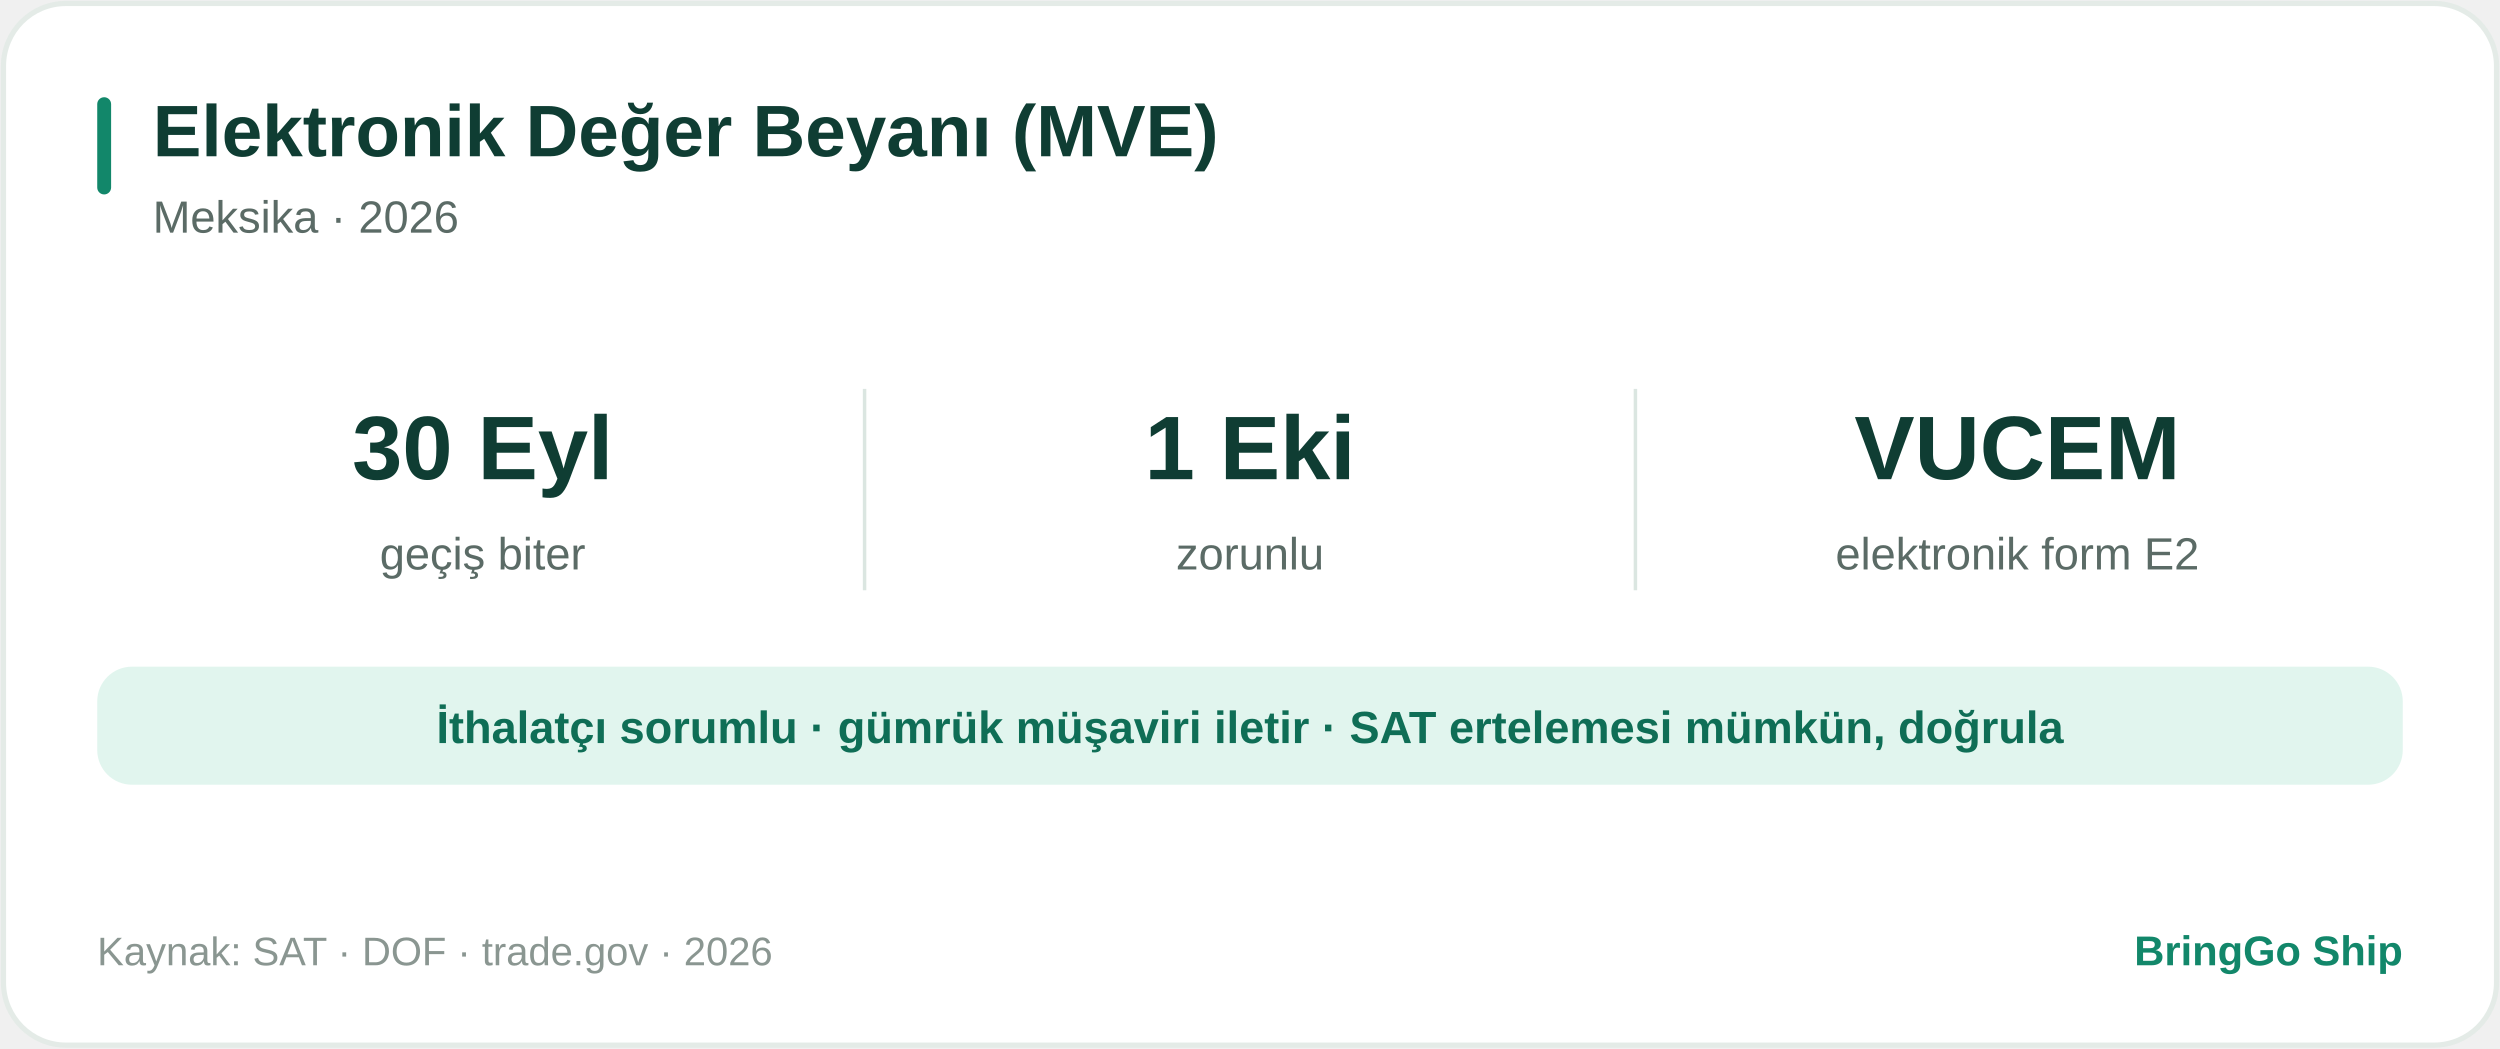
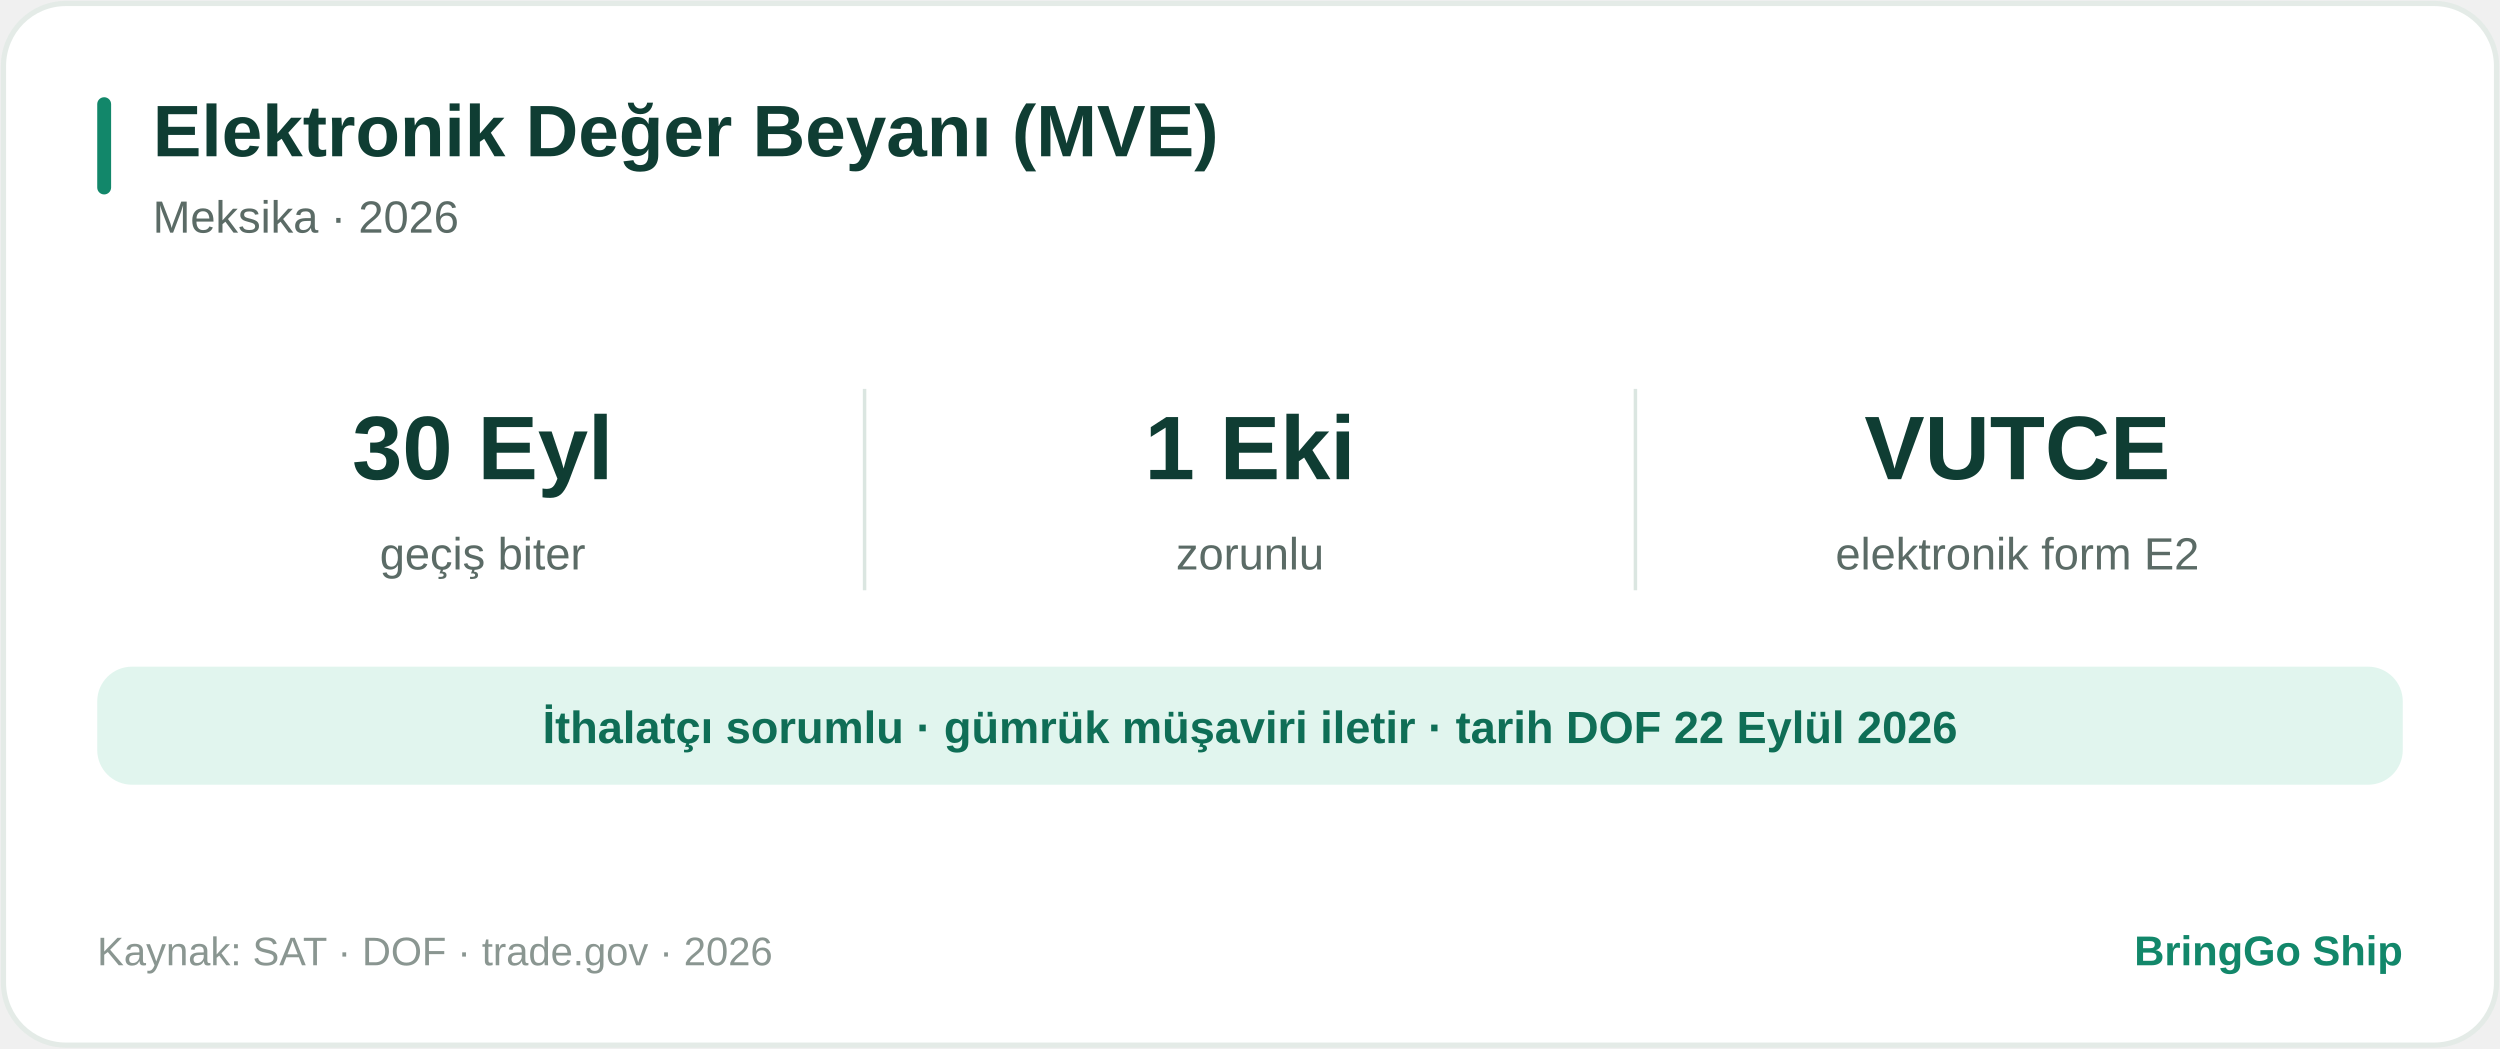
<svg xmlns="http://www.w3.org/2000/svg" width="720" height="302" viewBox="0 0 720 302" role="img">
  <style>
text{font-family:Arial,Helvetica,sans-serif}
.card{fill:#ffffff;stroke:#e4ebe7;stroke-width:1.5}
.row{fill:#f5f8f7}.pill{fill:#E1F5EE}.hi{fill:#1f9d5f}.mut{fill:#eef1f0}
.acc{fill:#12876A}.circ{fill:#12876A}.rd{fill:#fbe9e7}.am{fill:#fbf1dd}.tl{fill:#E1F5EE}.ln{stroke:#dbe6e1}
.tt{fill:#0F3D33;font-weight:bold}.ts{fill:#5b6b66}.tl2{fill:#22332f}
.tv{fill:#0F6E56;font-weight:bold}.tm{fill:#5b6b66;font-weight:bold}.tw{fill:#ffffff;font-weight:bold}
.tf{fill:#8a9691}.tb{fill:#12876A;font-weight:bold}.big{fill:#0F3D33;font-weight:bold}
.trd{fill:#a3392c;font-weight:bold}.tam{fill:#8a5a12;font-weight:bold}.ttl{fill:#0F6E56;font-weight:bold}
@media (prefers-color-scheme:dark){
.card{fill:#16211e;stroke:#2c3a35}
.row{fill:#1d2b27}.pill{fill:#123a2e}.hi{fill:#1f9d5f}.mut{fill:#28352f}
.acc{fill:#2fae7e}.circ{fill:#2fae7e}.rd{fill:#3a201c}.am{fill:#352a15}.tl{fill:#123a2e}
.tt{fill:#d7f2e6}.ts{fill:#8fa79d}.tl2{fill:#cfe0d9}
.tv{fill:#6fe0b0}.tm{fill:#9db3a9}.tw{fill:#ffffff}
.tf{fill:#6d8279}.tb{fill:#57d3a3}.big{fill:#d7f2e6}
.trd{fill:#f0a99e}.tam{fill:#e6c281}.ttl{fill:#6fe0b0}.ln{stroke:#31423c}}
</style>
  <rect x="1" y="1" width="718" height="300" rx="18" class="card" />
  <rect x="28" y="28" width="4" height="28" rx="2" class="acc" />
  <text x="44" y="45" font-size="21" class="tt">Elektronik Değer Beyanı (MVE)</text>
  <text x="44" y="67" font-size="13" class="ts">Meksika · 2026</text>
  <g transform="translate(0,88)">
    <text x="139" y="50" text-anchor="middle" font-size="26" class="big">30 Eyl</text>
    <text x="139" y="76" text-anchor="middle" font-size="13" class="ts">geçiş biter</text>
    <text x="360" y="50" text-anchor="middle" font-size="26" class="big">1 Eki</text>
    <text x="360" y="76" text-anchor="middle" font-size="13" class="ts">zorunlu</text>
    <line x1="249" y1="24" x2="249" y2="82" stroke-width="1" class="ln" />
-     <text x="581" y="50" text-anchor="middle" font-size="26" class="big">VUCEM</text>
+     <text x="581" y="50" text-anchor="middle" font-size="26" class="big">VUTCE</text>
    <text x="581" y="76" text-anchor="middle" font-size="13" class="ts">elektronik form E2</text>
    <line x1="471" y1="24" x2="471" y2="82" stroke-width="1" class="ln" />
    <rect x="28" y="104" width="664" height="34" rx="10" class="pill" />
-     <text x="360" y="126" text-anchor="middle" font-size="13" class="tv">İthalatçı sorumlu · gümrük müşaviri iletir · SAT ertelemesi mümkün, doğrula</text>
+     <text x="360" y="126" text-anchor="middle" font-size="13" class="tv">İthalatçı sorumlu · gümrük müşaviri iletir · tarih DOF 22 Eylül 2026</text>
  </g>
  <text x="28" y="278" font-size="11.5" class="tf">Kaynak: SAT · DOF · trade.gov · 2026</text>
  <text x="692" y="278" text-anchor="end" font-size="12" class="tb">BringGo Ship</text>
</svg>
